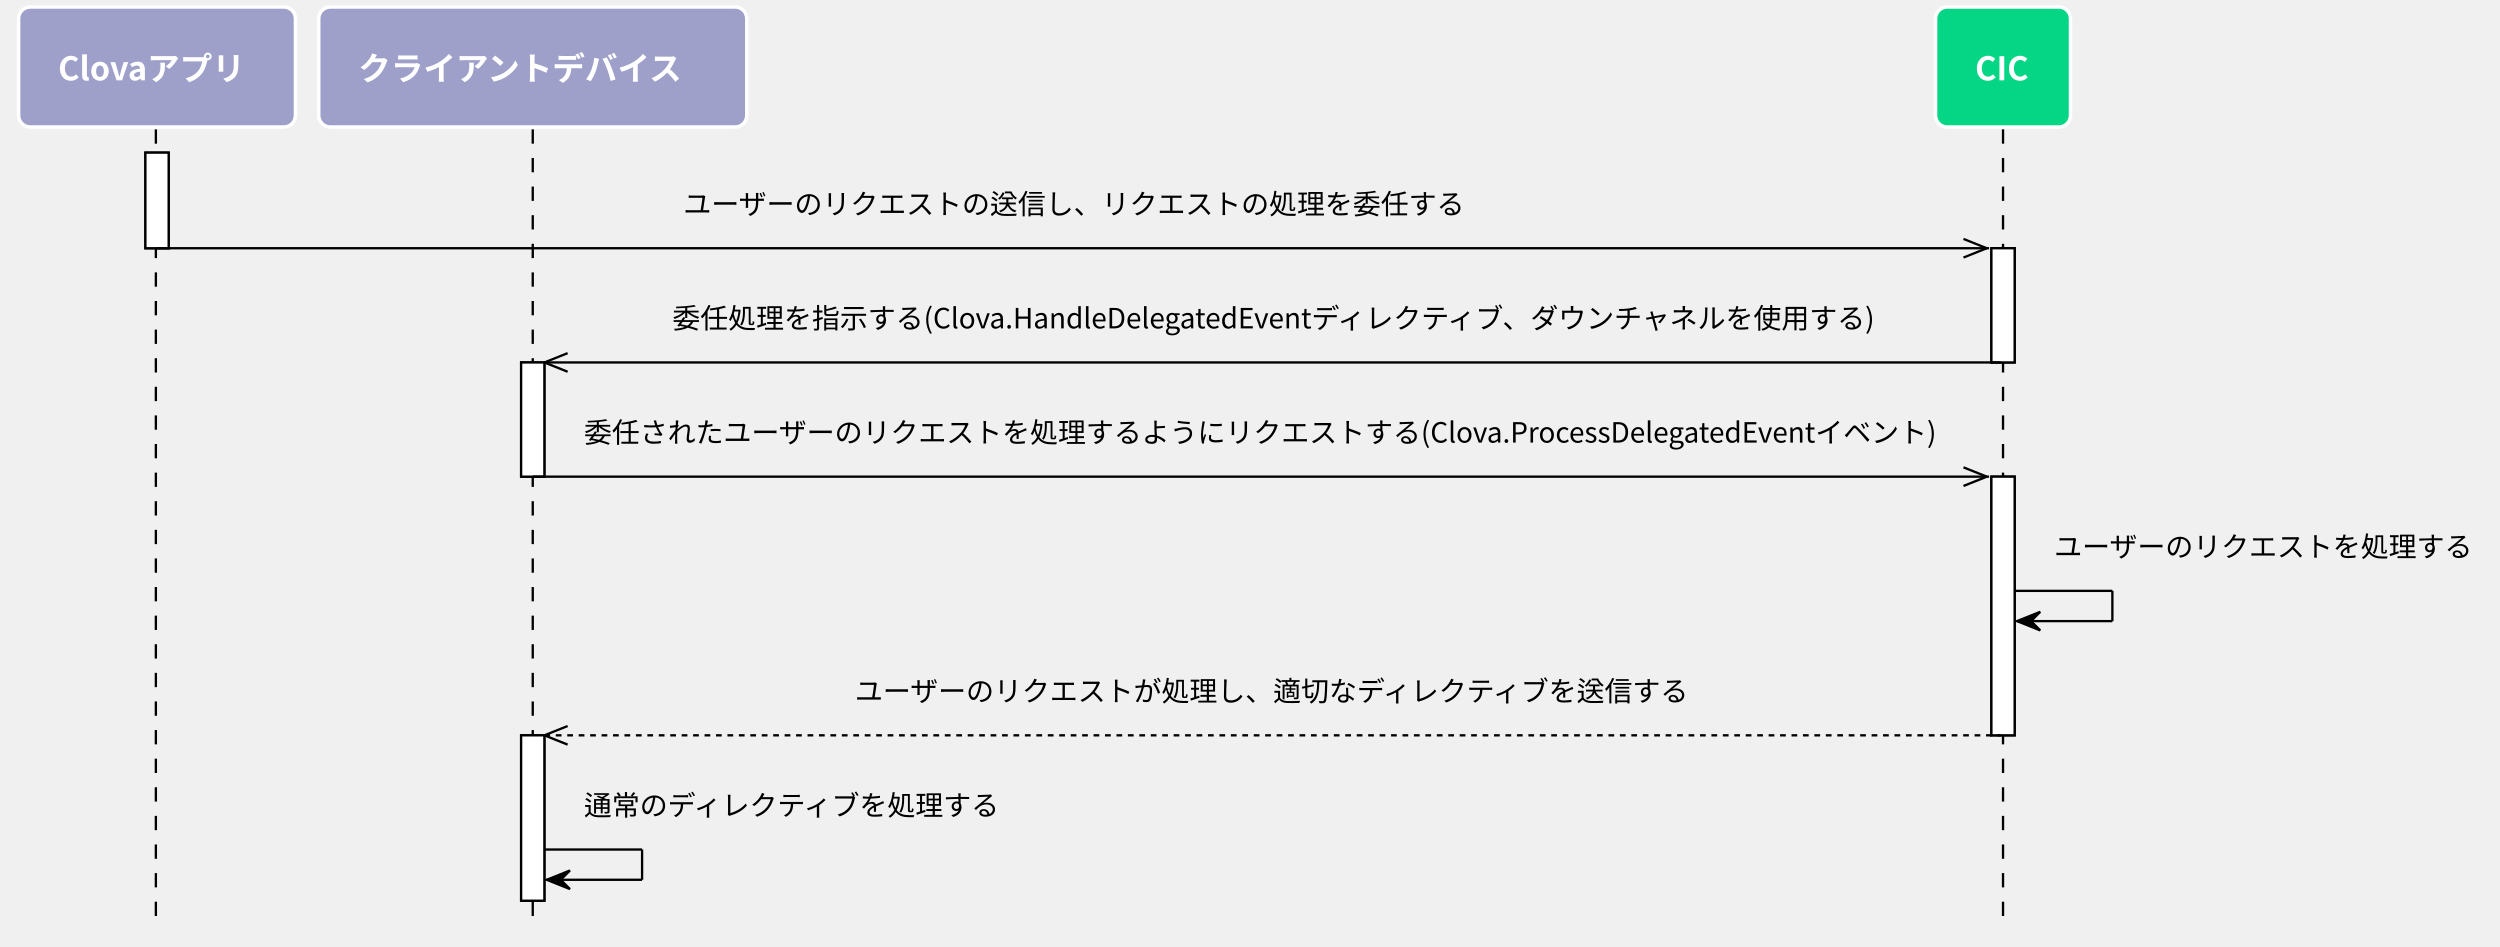
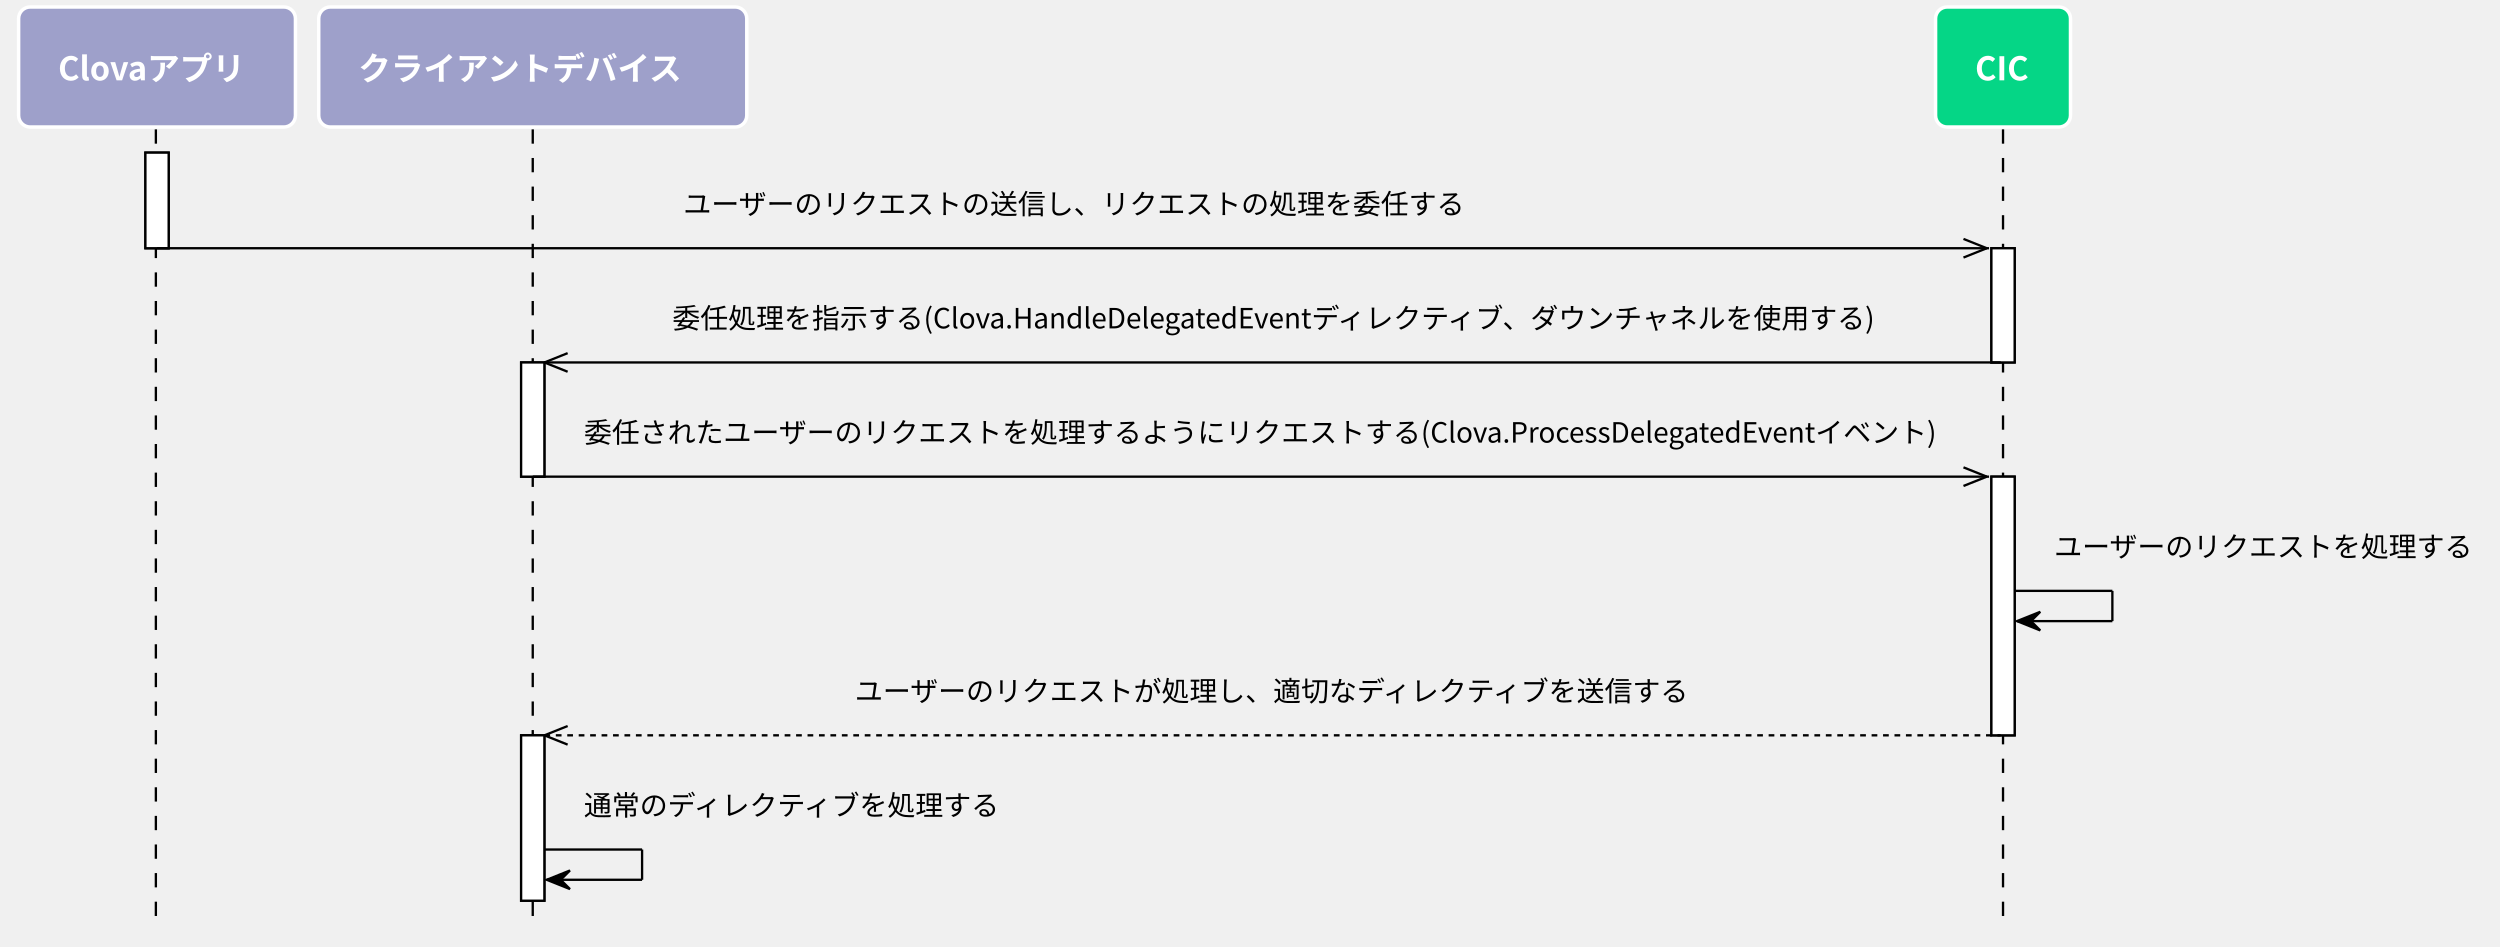
<svg xmlns="http://www.w3.org/2000/svg" contentScriptType="application/ecmascript" contentStyleType="text/css" height="331.83px" preserveAspectRatio="none" style="width:874px;height:331px;" version="1.1" viewBox="0 0 874 331" width="874.307px" zoomAndPan="magnify">
  <defs />
  <g>
    <rect fill="#FFFFFF" height="33.422" style="stroke: #000000; stroke-width: 0.813;" width="8.133" x="50.832" y="53.361" />
    <rect fill="#FFFFFF" height="39.928" style="stroke: #000000; stroke-width: 0.813;" width="8.133" x="182.181" y="126.711" />
    <rect fill="#FFFFFF" height="57.821" style="stroke: #000000; stroke-width: 0.813;" width="8.133" x="182.181" y="257.069" />
    <rect fill="#FFFFFF" height="39.928" style="stroke: #000000; stroke-width: 0.813;" width="8.133" x="696.192" y="86.783" />
    <rect fill="#FFFFFF" height="90.43" style="stroke: #000000; stroke-width: 0.813;" width="8.133" x="696.192" y="166.639" />
    <line style="stroke: #000000; stroke-width: 0.813; stroke-dasharray: 5.0,5.0;" x1="54.492" x2="54.492" y1="45.228" y2="322.21" />
    <line style="stroke: #000000; stroke-width: 0.813; stroke-dasharray: 5.0,5.0;" x1="186.248" x2="186.248" y1="45.228" y2="322.21" />
    <line style="stroke: #000000; stroke-width: 0.813; stroke-dasharray: 5.0,5.0;" x1="700.259" x2="700.259" y1="45.228" y2="322.21" />
    <rect fill="#9EA0CA" height="41.974" rx="4.066" ry="4.066" style="stroke: #FFFFFF; stroke-width: 1.22;" width="96.784" x="6.506" y="2.44" />
-     <text fill="#FFFFFF" font-family="Noto Sans CJK KR" font-size="11.386" font-weight="bold" lengthAdjust="spacingAndGlyphs" textLength="69.131" x="20.333" y="28.086">Clovaアプリ</text>
+     <text fill="#FFFFFF" font-family="Noto Sans CJK JP" font-size="11.386" font-weight="bold" lengthAdjust="spacingAndGlyphs" textLength="69.131" x="20.333" y="28.086">Clovaアプリ</text>
    <rect fill="#9EA0CA" height="41.974" rx="4.066" ry="4.066" style="stroke: #FFFFFF; stroke-width: 1.22;" width="149.649" x="111.423" y="2.44" />
-     <text fill="#FFFFFF" font-family="Noto Sans CJK KR" font-size="11.386" font-weight="bold" lengthAdjust="spacingAndGlyphs" textLength="121.996" x="125.249" y="28.086">クライアントデバイス</text>
+     <text fill="#FFFFFF" font-family="Noto Sans CJK JP" font-size="11.386" font-weight="bold" lengthAdjust="spacingAndGlyphs" textLength="121.996" x="125.249" y="28.086">クライアントデバイス</text>
    <rect fill="#05D686" height="41.974" rx="4.066" ry="4.066" style="stroke: #FFFFFF; stroke-width: 1.22;" width="47.172" x="676.673" y="2.44" />
-     <text fill="#FFFFFF" font-family="Noto Sans CJK KR" font-size="11.386" font-weight="bold" lengthAdjust="spacingAndGlyphs" textLength="19.519" x="690.499" y="28.086">CIC</text>
+     <text fill="#FFFFFF" font-family="Noto Sans CJK JP" font-size="11.386" font-weight="bold" lengthAdjust="spacingAndGlyphs" textLength="19.519" x="690.499" y="28.086">CIC</text>
    <rect fill="#FFFFFF" height="33.422" style="stroke: #000000; stroke-width: 0.813;" width="8.133" x="50.832" y="53.361" />
    <rect fill="#FFFFFF" height="39.928" style="stroke: #000000; stroke-width: 0.813;" width="8.133" x="182.181" y="126.711" />
    <rect fill="#FFFFFF" height="57.821" style="stroke: #000000; stroke-width: 0.813;" width="8.133" x="182.181" y="257.069" />
    <rect fill="#FFFFFF" height="39.928" style="stroke: #000000; stroke-width: 0.813;" width="8.133" x="696.192" y="86.783" />
    <rect fill="#FFFFFF" height="90.43" style="stroke: #000000; stroke-width: 0.813;" width="8.133" x="696.192" y="166.639" />
    <line style="stroke: #000000; stroke-width: 0.813;" x1="694.566" x2="686.433" y1="86.783" y2="83.529" />
    <line style="stroke: #000000; stroke-width: 0.813;" x1="694.566" x2="686.433" y1="86.783" y2="90.036" />
    <line style="stroke: #000000; stroke-width: 0.813;" x1="54.898" x2="695.379" y1="86.783" y2="86.783" />
-     <text fill="#000000" font-family="Noto Sans CJK KR" font-size="9.76" lengthAdjust="spacingAndGlyphs" textLength="273.272" x="238.909" y="74.878">ユーザーのリクエストの送信し、リクエストの処理を委任する</text>
+     <text fill="#000000" font-family="Noto Sans CJK JP" font-size="9.76" lengthAdjust="spacingAndGlyphs" textLength="273.272" x="238.909" y="74.878">ユーザーのリクエストの送信し、リクエストの処理を委任する</text>
    <line style="stroke: #000000; stroke-width: 0.813;" x1="190.314" x2="198.447" y1="126.711" y2="123.458" />
    <line style="stroke: #000000; stroke-width: 0.813;" x1="190.314" x2="198.447" y1="126.711" y2="129.964" />
    <line style="stroke: #000000; stroke-width: 0.813;" x1="190.314" x2="699.446" y1="126.711" y2="126.711" />
-     <text fill="#000000" font-family="Noto Sans CJK KR" font-size="9.76" lengthAdjust="spacingAndGlyphs" textLength="420.481" x="235.046" y="114.807">委任処理を指示する(Clova.HandleDelegatedEventディレクティブ、ダウンチャネルを使用する)</text>
+     <text fill="#000000" font-family="Noto Sans CJK JP" font-size="9.76" lengthAdjust="spacingAndGlyphs" textLength="420.481" x="235.046" y="114.807">委任処理を指示する(Clova.HandleDelegatedEventディレクティブ、ダウンチャネルを使用する)</text>
    <line style="stroke: #000000; stroke-width: 0.813;" x1="694.566" x2="686.433" y1="166.639" y2="163.386" />
    <line style="stroke: #000000; stroke-width: 0.813;" x1="694.566" x2="686.433" y1="166.639" y2="169.893" />
    <line style="stroke: #000000; stroke-width: 0.813;" x1="186.248" x2="695.379" y1="166.639" y2="166.639" />
-     <text fill="#000000" font-family="Noto Sans CJK KR" font-size="9.76" lengthAdjust="spacingAndGlyphs" textLength="474.159" x="204.141" y="154.735">委任されたユーザーのリクエストを処理するようにリクエストする(Clova.ProcessDelegatedEventイベント)</text>
+     <text fill="#000000" font-family="Noto Sans CJK JP" font-size="9.76" lengthAdjust="spacingAndGlyphs" textLength="474.159" x="204.141" y="154.735">委任されたユーザーのリクエストを処理するようにリクエストする(Clova.ProcessDelegatedEventイベント)</text>
    <line style="stroke: #000000; stroke-width: 0.813;" x1="704.325" x2="738.484" y1="206.568" y2="206.568" />
    <line style="stroke: #000000; stroke-width: 0.813;" x1="738.484" x2="738.484" y1="206.568" y2="217.141" />
    <line style="stroke: #000000; stroke-width: 0.813;" x1="705.139" x2="738.484" y1="217.141" y2="217.141" />
    <polygon fill="#000000" points="713.272,213.887,705.139,217.141,713.272,220.394,710.019,217.141" style="stroke: #000000; stroke-width: 0.813;" />
-     <text fill="#000000" font-family="Noto Sans CJK KR" font-size="9.76" lengthAdjust="spacingAndGlyphs" textLength="146.396" x="718.152" y="194.663">ユーザーのリクエストを処理する</text>
+     <text fill="#000000" font-family="Noto Sans CJK JP" font-size="9.76" lengthAdjust="spacingAndGlyphs" textLength="146.396" x="718.152" y="194.663">ユーザーのリクエストを処理する</text>
    <line style="stroke: #000000; stroke-width: 0.813;" x1="190.314" x2="198.447" y1="257.069" y2="253.816" />
    <line style="stroke: #000000; stroke-width: 0.813;" x1="190.314" x2="198.447" y1="257.069" y2="260.322" />
    <line style="stroke: #000000; stroke-width: 0.813; stroke-dasharray: 2.0,2.0;" x1="190.314" x2="699.446" y1="257.069" y2="257.069" />
-     <text fill="#000000" font-family="Noto Sans CJK KR" font-size="9.76" lengthAdjust="spacingAndGlyphs" textLength="292.791" x="298.891" y="245.165">ユーザーのリクエストが処理し、適切なディレクティブを送信する</text>
+     <text fill="#000000" font-family="Noto Sans CJK JP" font-size="9.76" lengthAdjust="spacingAndGlyphs" textLength="292.791" x="298.891" y="245.165">ユーザーのリクエストが処理し、適切なディレクティブを送信する</text>
    <line style="stroke: #000000; stroke-width: 0.813;" x1="190.314" x2="224.473" y1="296.998" y2="296.998" />
    <line style="stroke: #000000; stroke-width: 0.813;" x1="224.473" x2="224.473" y1="296.998" y2="307.57" />
    <line style="stroke: #000000; stroke-width: 0.813;" x1="191.127" x2="224.473" y1="307.57" y2="307.57" />
    <polygon fill="#000000" points="199.261,304.317,191.127,307.57,199.261,310.824,196.007,307.57" style="stroke: #000000; stroke-width: 0.813;" />
-     <text fill="#000000" font-family="Noto Sans CJK KR" font-size="9.76" lengthAdjust="spacingAndGlyphs" textLength="146.396" x="204.141" y="285.093">通常のディレクティブを処理する</text>
+     <text fill="#000000" font-family="Noto Sans CJK JP" font-size="9.76" lengthAdjust="spacingAndGlyphs" textLength="146.396" x="204.141" y="285.093">通常のディレクティブを処理する</text>
  </g>
</svg>
